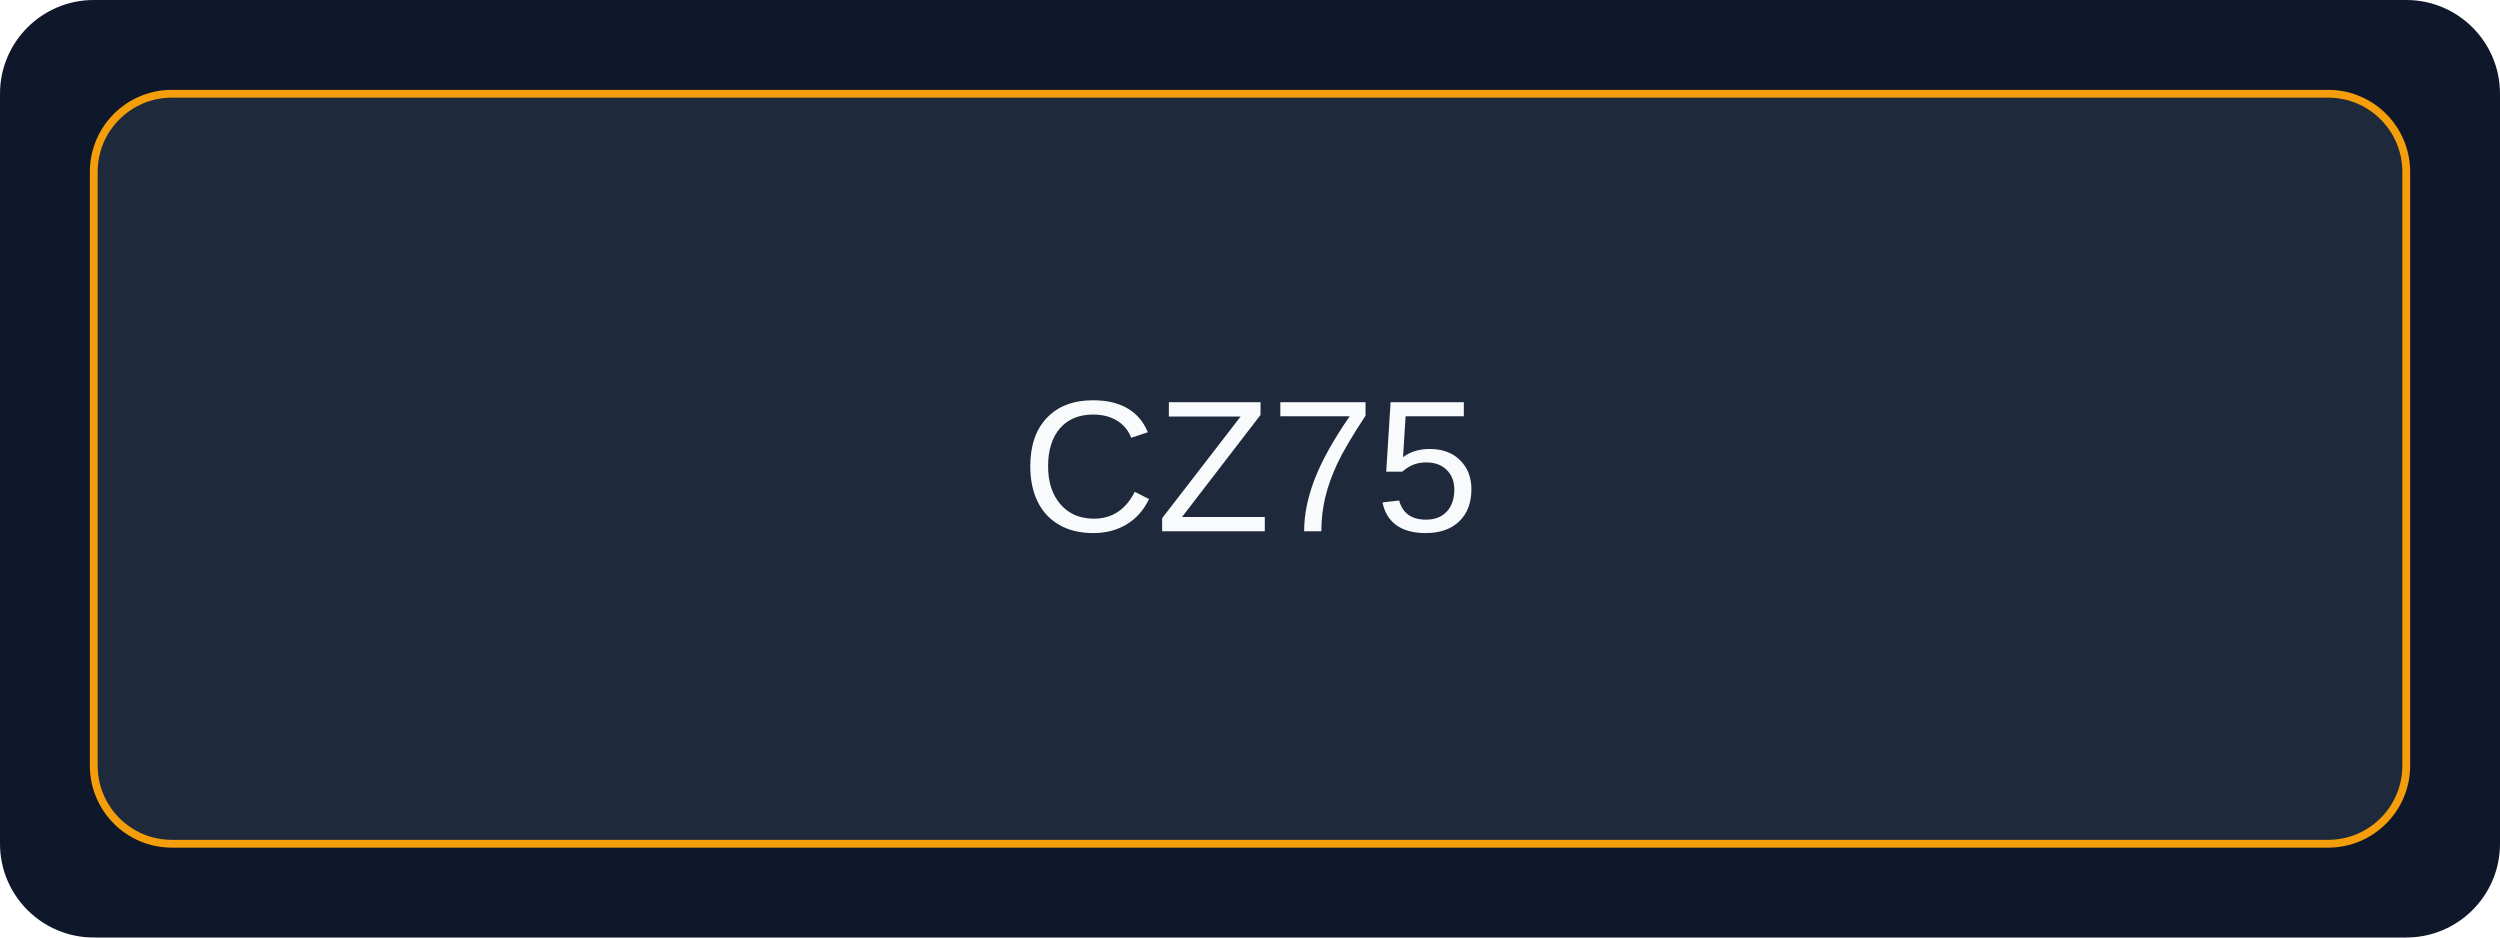
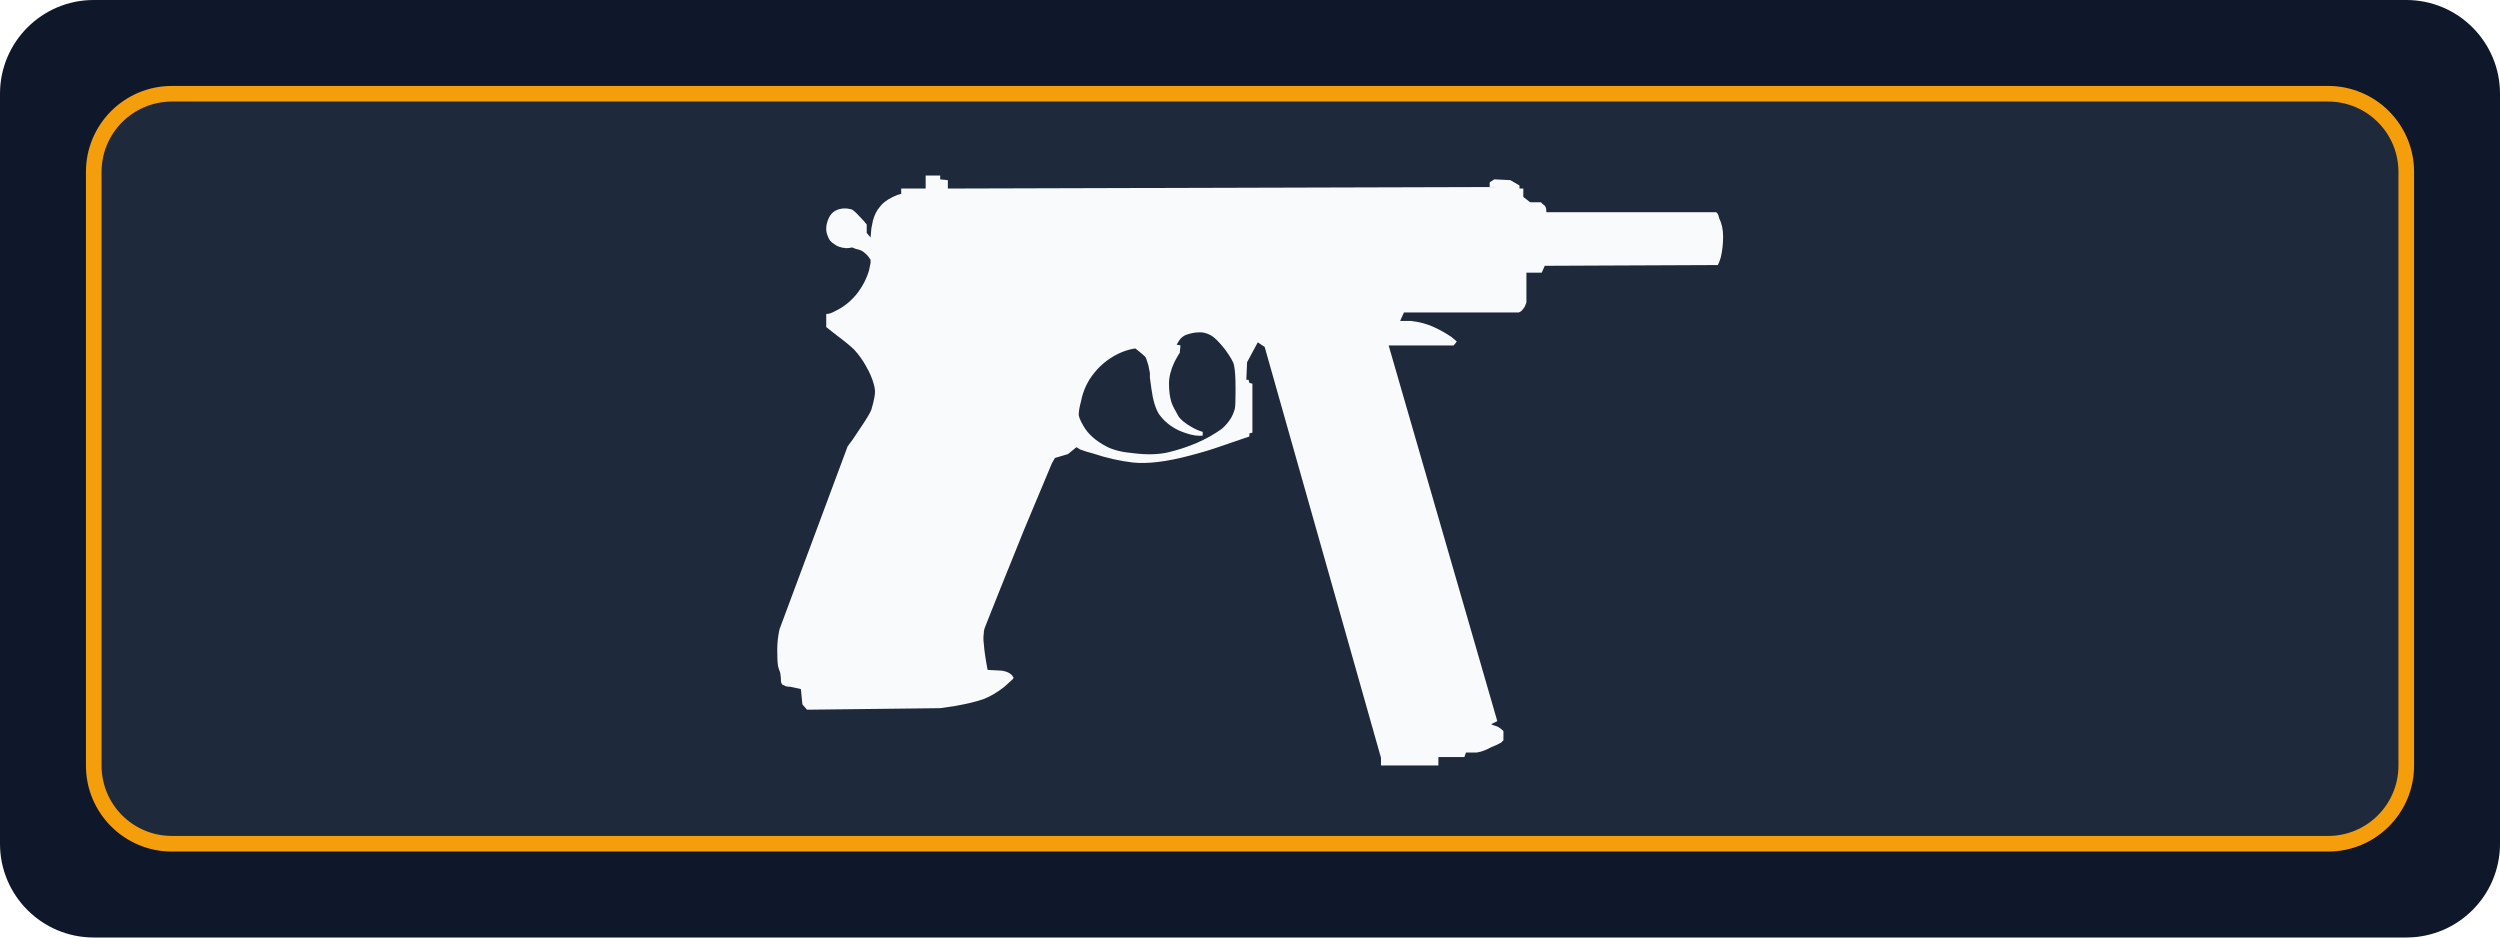
<svg xmlns="http://www.w3.org/2000/svg" viewBox="0 0 320 120">
  <rect width="320" height="120" rx="12" fill="#0f172a" />
-   <rect x="12" y="12" width="296" height="96" rx="10" fill="#1e293b" stroke="#f59e0b" />
-   <text x="160" y="68" font-family="Arial, sans-serif" font-size="24" text-anchor="middle" fill="#f8fafc">CZ75</text>
+   <rect x="12" y="12" width="296" height="96" rx="10" fill="#1e293b" stroke="#f59e0b" stroke-width="2" />
+   <g transform="translate(98.95937, 19.2) scale(2.55)">
+     <path d="M8.387,1.282v0.192l0.384,0.039v0.422l27.197-0.077V1.625     l0.23-0.152l0.806,0.039l0.461,0.269v0.153h0.192v0.422l0.346,0.268h0.537l0.077,0.079c0.08,0.051,0.129,0.102,0.156,0.154     c0.025,0.051,0.038,0.114,0.038,0.189c0,0.026,0,0.052,0,0.077h8.528l0.077,0.079c0.025,0.05,0.051,0.125,0.076,0.229     c0.128,0.258,0.194,0.565,0.194,0.923c0,0.356-0.038,0.704-0.117,1.037c-0.052,0.178-0.102,0.307-0.153,0.384l-8.683,0.038     l-0.153,0.346h-0.767v1.497c-0.051,0.154-0.103,0.257-0.154,0.307c-0.052,0.078-0.102,0.129-0.153,0.154l-0.076,0.039h-5.765     l-0.191,0.423h0.538c0.436,0.051,0.822,0.153,1.152,0.309c0.334,0.152,0.628,0.319,0.885,0.499     c0.126,0.101,0.217,0.177,0.267,0.229L34.163,9.81h-3.266l5.454,18.859l-0.306,0.153l0.077,0.04     c0.077,0.024,0.151,0.05,0.229,0.076c0.104,0.051,0.207,0.128,0.308,0.231v0.459c-0.025,0.026-0.062,0.065-0.113,0.117     c-0.128,0.076-0.296,0.153-0.5,0.231c-0.179,0.101-0.356,0.176-0.537,0.229l-0.193,0.039h-0.538l-0.079,0.229h-1.305v0.422     h-2.881v-0.383L24.674,9.886l-0.346-0.232l-0.537,0.999l-0.038,0.883h0.114l0.039,0.153l0.152,0.041v2.458l-0.152,0.039v0.153     l-1.459,0.5c-0.436,0.154-0.947,0.308-1.537,0.461c-1.154,0.307-2.101,0.422-2.843,0.347c-0.665-0.077-1.344-0.23-2.037-0.463     c-0.205-0.051-0.408-0.113-0.614-0.191l-0.191-0.116l-0.424,0.347l-0.654,0.193l-0.153,0.267l-1.383,3.303     c-0.974,2.408-1.625,4.034-1.958,4.88c-0.053,0.128-0.077,0.244-0.077,0.346c-0.026,0.155-0.026,0.333,0,0.536     c0.024,0.335,0.087,0.769,0.191,1.307l0.729,0.039c0.128,0.026,0.219,0.05,0.268,0.076c0.077,0.029,0.152,0.079,0.232,0.156     c0.026,0.051,0.049,0.089,0.077,0.114l-0.039,0.076l-0.422,0.384c-0.36,0.282-0.706,0.487-1.037,0.615     c-0.36,0.129-0.833,0.242-1.421,0.348l-0.77,0.113l-6.683,0.077l-0.231-0.266l-0.077-0.77l-0.537-0.116     c-0.153,0-0.257-0.025-0.309-0.077c-0.05,0-0.088-0.024-0.114-0.076L0.397,26.71c0-0.128-0.013-0.282-0.038-0.463     c-0.051-0.126-0.089-0.243-0.113-0.345c-0.029-0.18-0.039-0.446-0.039-0.806c0-0.359,0.039-0.704,0.113-1.037l3.419-9.181     c0.18-0.229,0.358-0.487,0.538-0.768c0.384-0.564,0.602-0.922,0.654-1.074c0.077-0.258,0.127-0.464,0.152-0.617     c0.052-0.23,0.038-0.46-0.038-0.691c-0.077-0.282-0.206-0.575-0.385-0.883c-0.153-0.281-0.346-0.551-0.576-0.808     C3.906,9.859,3.611,9.616,3.202,9.31L2.666,8.888V8.233c0.127,0,0.28-0.05,0.46-0.153C3.51,7.9,3.854,7.631,4.161,7.272     C4.47,6.888,4.686,6.478,4.814,6.045C4.84,5.915,4.866,5.788,4.892,5.66V5.505C4.866,5.481,4.84,5.441,4.814,5.391     C4.738,5.288,4.648,5.199,4.546,5.123c-0.103-0.076-0.23-0.129-0.385-0.155L3.97,4.891C3.868,4.915,3.766,4.929,3.663,4.929     c-0.257-0.024-0.447-0.09-0.576-0.192C2.908,4.635,2.792,4.495,2.741,4.316c-0.101-0.232-0.101-0.487,0-0.77     c0.103-0.307,0.295-0.5,0.577-0.576c0.179-0.051,0.371-0.051,0.575,0c0.078,0,0.231,0.127,0.463,0.384     C4.482,3.482,4.599,3.611,4.698,3.74v0.422l0.194,0.23l0.04-0.462c0.025-0.127,0.052-0.256,0.077-0.384     c0.076-0.282,0.19-0.511,0.345-0.689c0.128-0.182,0.345-0.347,0.652-0.5C6.16,2.28,6.301,2.229,6.429,2.204v-0.27h1.228V1.282     H8.387z M18.182,9.962c-0.204,0.024-0.434,0.088-0.691,0.19c-0.537,0.23-0.984,0.565-1.343,1.001     c-0.361,0.433-0.588,0.919-0.692,1.46c-0.077,0.281-0.116,0.508-0.116,0.69l0.039,0.152c0.05,0.128,0.115,0.258,0.191,0.386     c0.23,0.409,0.615,0.754,1.153,1.036c0.333,0.18,0.794,0.294,1.382,0.345c0.64,0.079,1.204,0.066,1.69-0.037     c1.076-0.256,1.984-0.653,2.728-1.189c0.179-0.154,0.331-0.332,0.459-0.54c0.077-0.128,0.142-0.282,0.192-0.46     c0.028-0.101,0.038-0.434,0.038-1c0-0.562-0.024-0.96-0.077-1.189c-0.023-0.155-0.178-0.424-0.46-0.808     c-0.281-0.356-0.512-0.588-0.69-0.69c-0.231-0.128-0.447-0.179-0.653-0.153c-0.155,0-0.345,0.037-0.578,0.113     c-0.153,0.053-0.283,0.155-0.382,0.308l-0.117,0.193l0.193,0.039l-0.038,0.384c-0.026,0.024-0.052,0.061-0.078,0.113     c-0.077,0.128-0.14,0.245-0.191,0.346c-0.18,0.384-0.27,0.745-0.27,1.076c0,0.359,0.041,0.666,0.118,0.921     c0.049,0.154,0.166,0.387,0.344,0.693c0.103,0.178,0.332,0.371,0.693,0.575c0.176,0.102,0.356,0.18,0.537,0.231v0.19     c-0.23,0.026-0.5-0.011-0.808-0.114c-0.589-0.18-1.05-0.499-1.382-0.959c-0.177-0.281-0.308-0.704-0.383-1.27     c-0.026-0.178-0.051-0.37-0.078-0.574v-0.231c-0.025-0.103-0.05-0.23-0.077-0.384c-0.077-0.256-0.127-0.398-0.154-0.424     c-0.05-0.05-0.152-0.14-0.307-0.268L18.182,9.962z" fill="#f8fafc" />
+   </g>
</svg>
